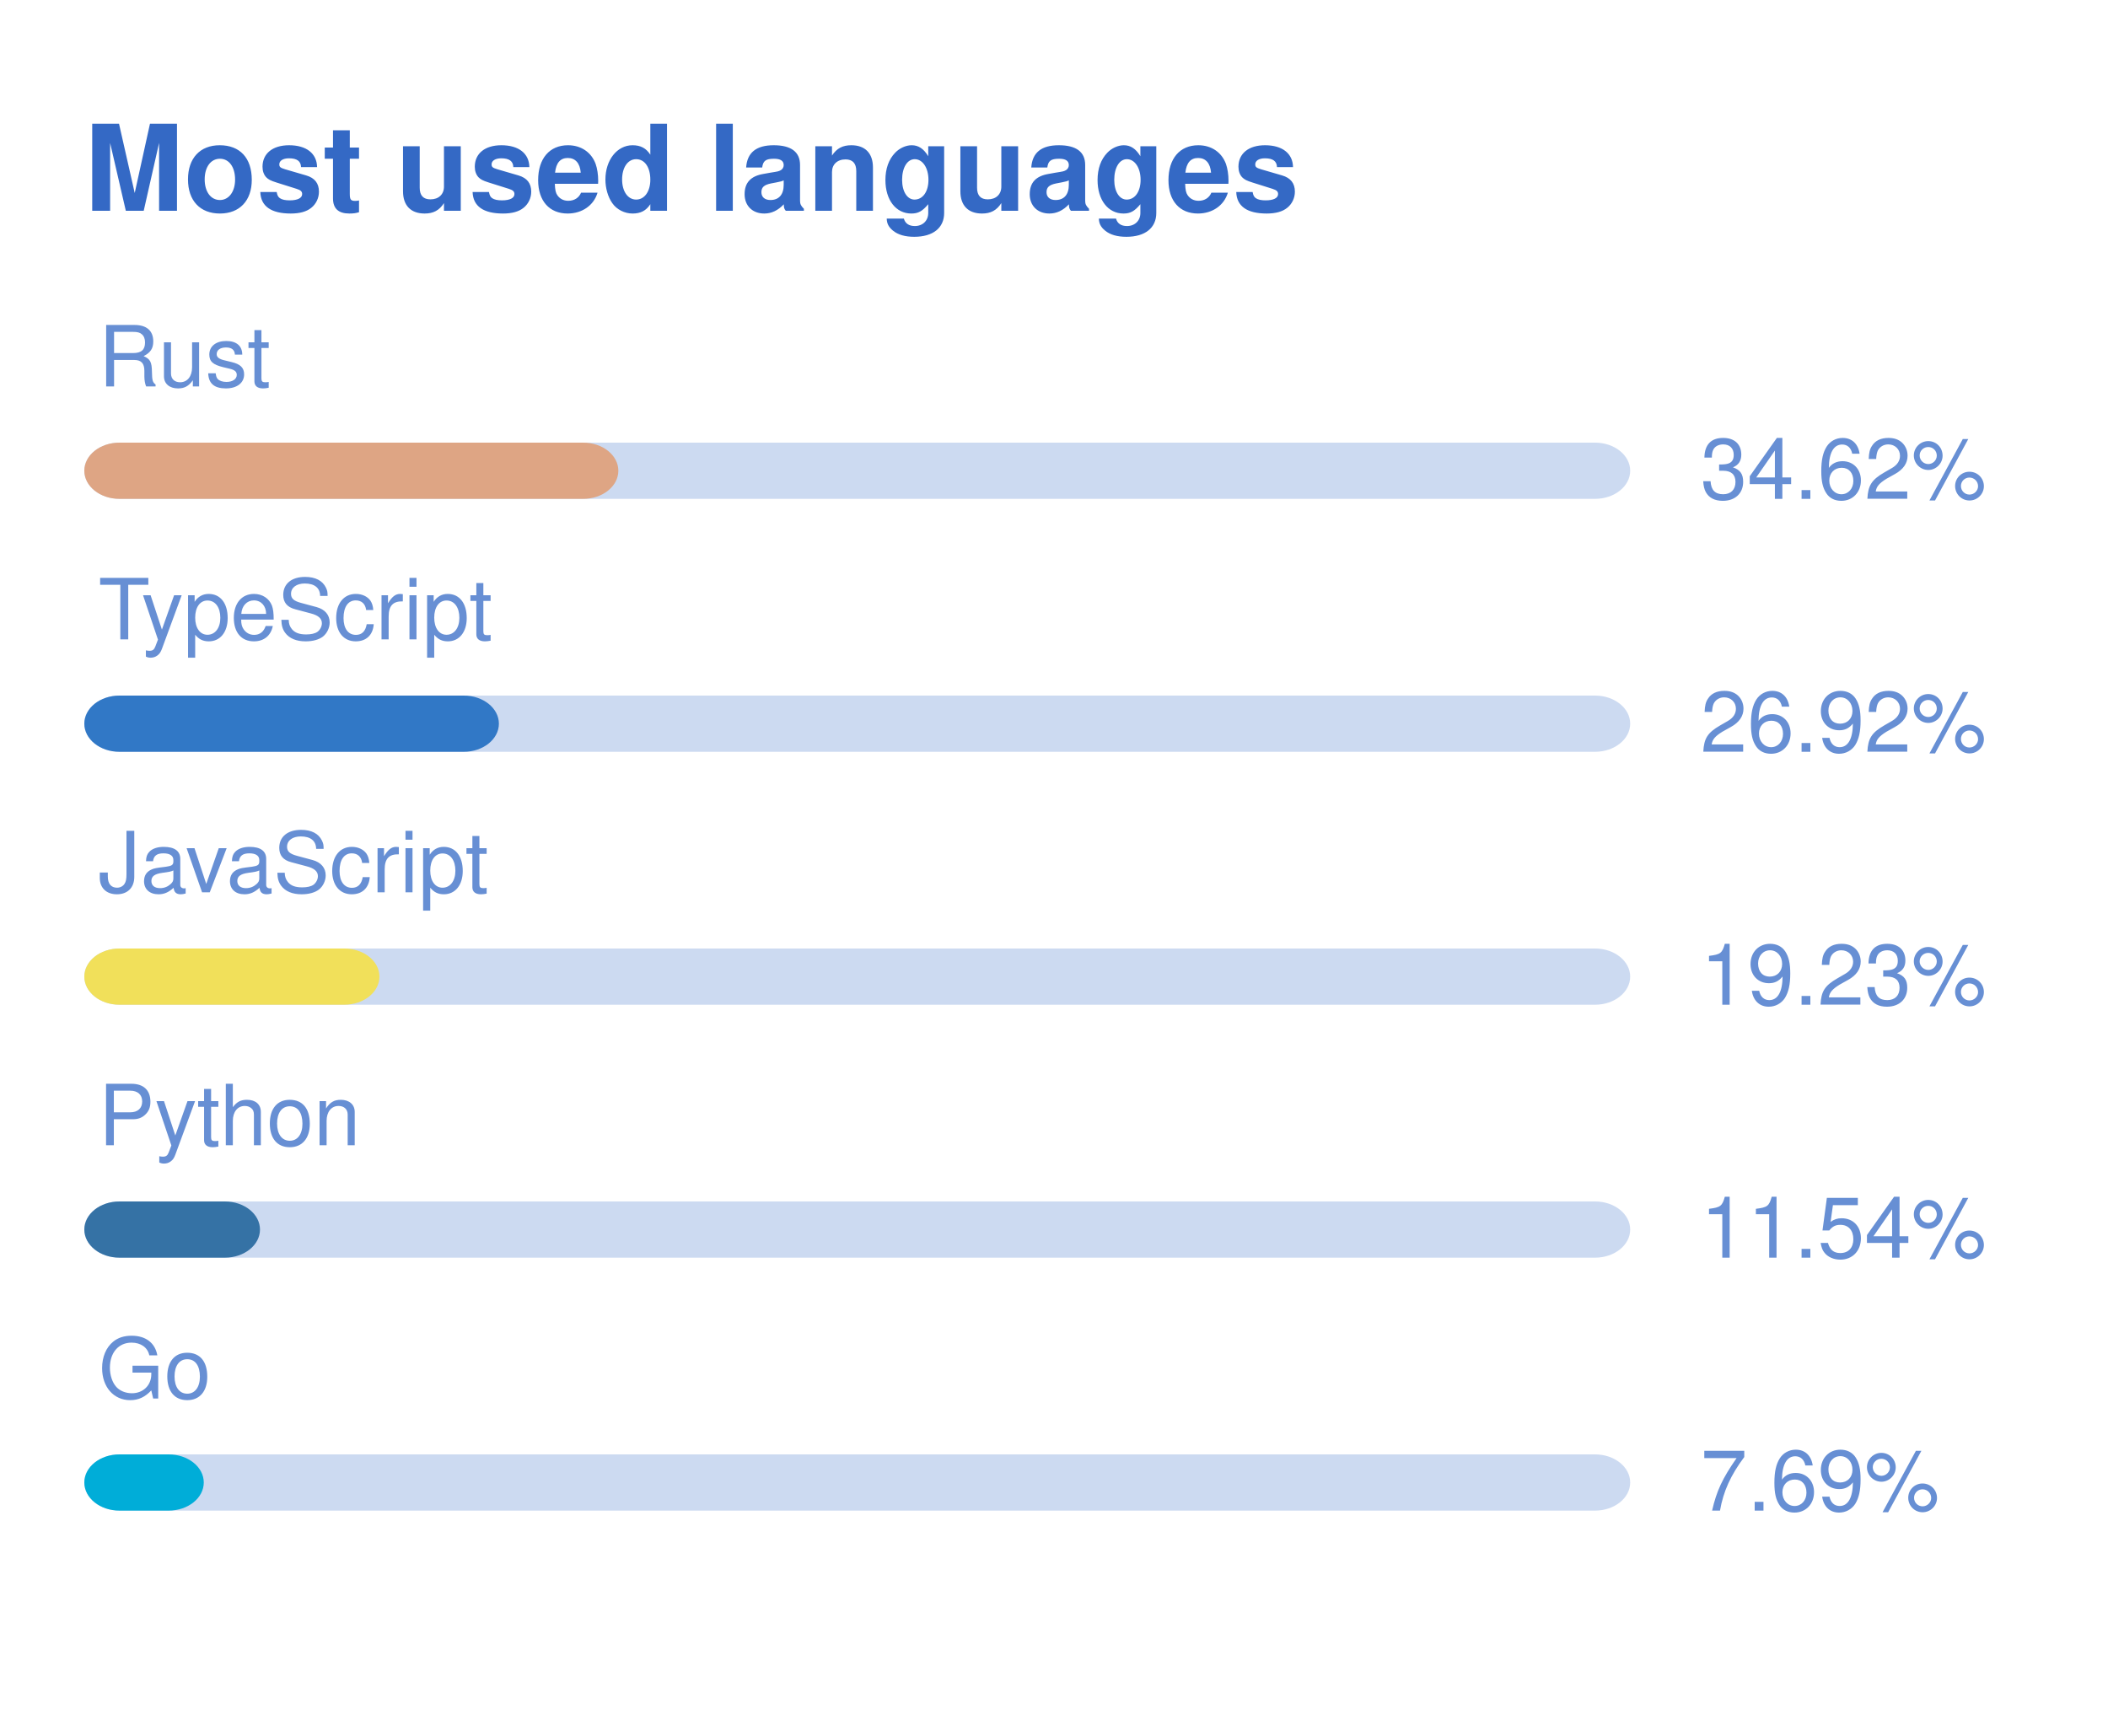
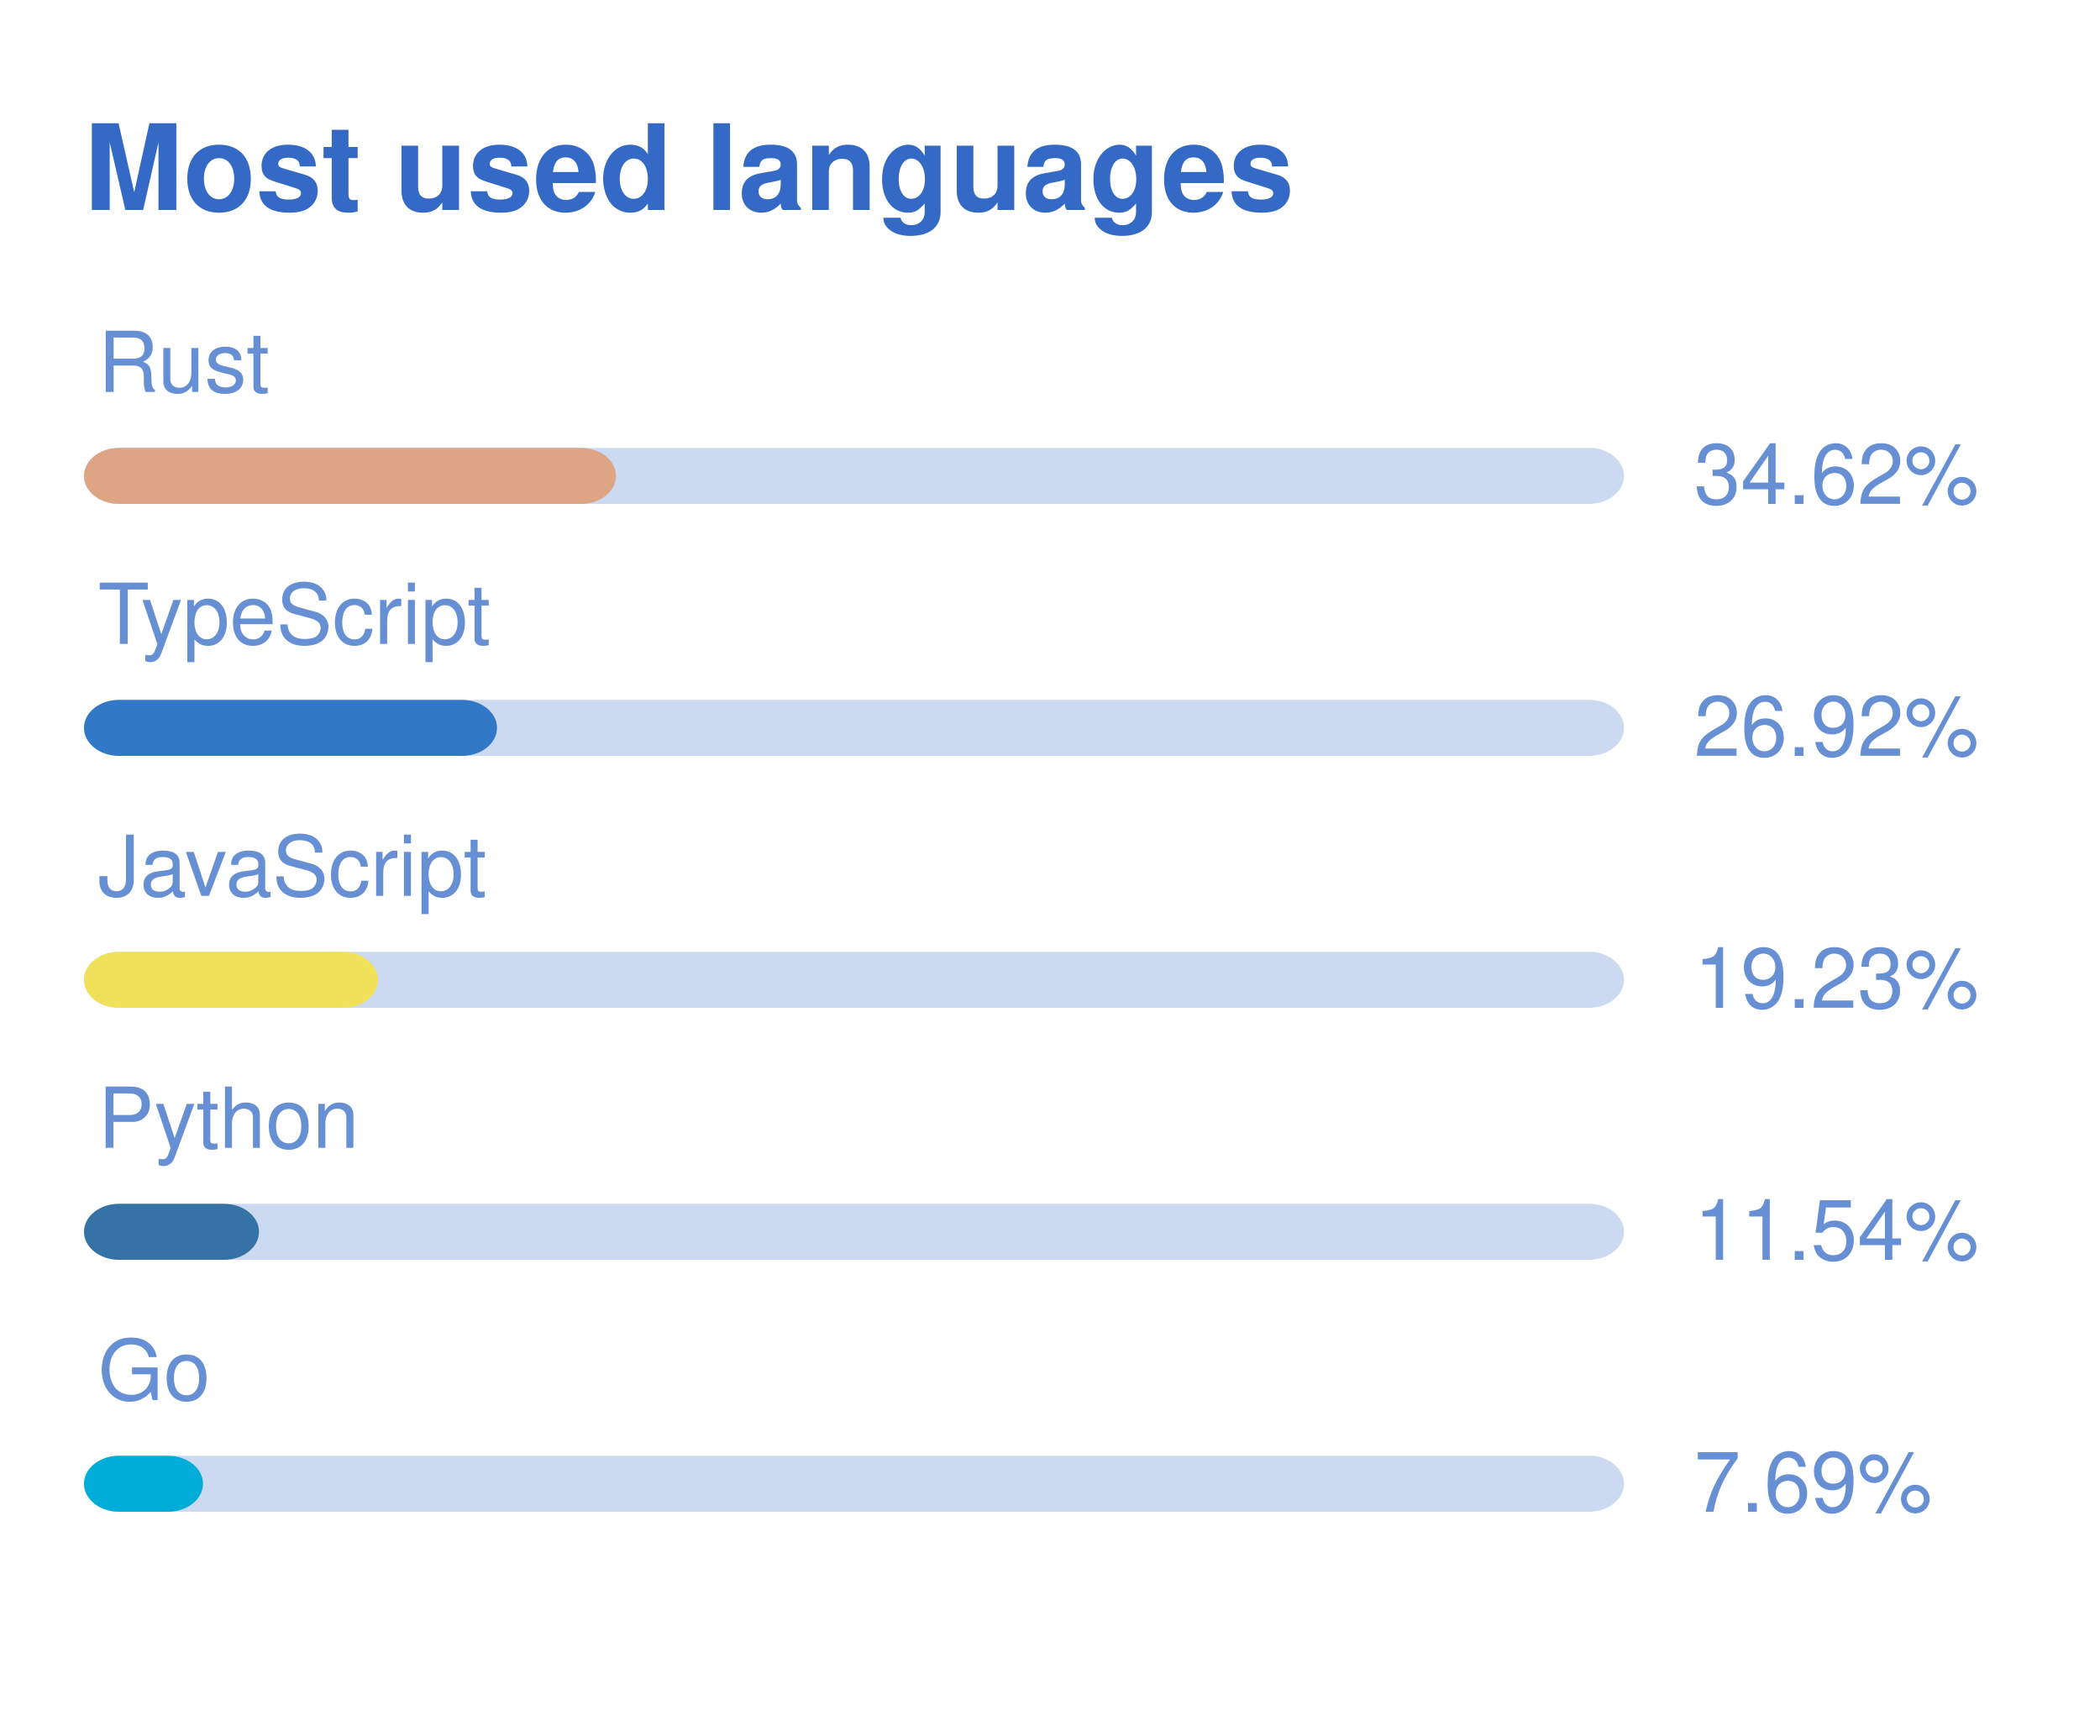
- <svg xmlns="http://www.w3.org/2000/svg" width="300" height="247" viewBox="0 0 300 247" fill="none" role="img" aria-labelledby="title-id" aria-describedby="description-id">
+ <svg xmlns="http://www.w3.org/2000/svg" width="300" height="248" viewBox="0 0 300 248" fill="none" role="img" aria-labelledby="title-id" aria-describedby="description-id">
  <style>
  /* 
    * Card styles for GitHub StatCrab
    * 
    * This file contains the styles for the base card component.
  */
  
  .title {
    font: 800 17px "Helvetica Neue", Helvetica, Arial, sans-serif;
  }
  
  .statsCard &gt; .row &gt; .label, .statsCard &gt; .row &gt; .value {
    font: 600 15px "Helvetica Neue", Helvetica, Arial, sans-serif;
  }
  
  .langsCard &gt; .row &gt; .label, .langsCard &gt; .row &gt; .value {
    font: 400 12px "Helvetica Neue", Helvetica, Arial, sans-serif;
  }
  
  /**
   * Transparent Blue theme.
   */
  
  .title {
    fill: #3469c5;
  }
  
  .label, .value {
    fill: #678fd4;
  }
  
  .icon {
    fill: #3469c5;
  }
  
  .background {
    fill: #ffffff00;
    stroke: #ccdaf1;
  }
  
  .progressBarBackground {
    fill: #ccdaf1;
  }
  </style>
  <g transform="translate(12, 30)">
    <text x="0" y="0" class="title">Most used languages</text>
  </g>
  <g class="langsCard" x="0" y="0">
    <g class="row">
-       <text x="14" y="55" class="label">Rust</text>
-       <text x="242" y="71" class="value">34.62%</text>
-       <svg width="220" x="12" y="63">
+       <text x="14" y="56" class="label">Rust</text>
+       <text x="242" y="72" class="value">34.62%</text>
+       <svg width="220" x="12" y="64">
        <rect rx="5" ry="5" x="0" y="0" width="220" height="8" class="progressBarBackground" />
        <rect rx="5" ry="5" x="0" y="0" width="76" height="8" fill="#dea584" />
      </svg>
    </g>
    <g class="row">
-       <text x="14" y="91" class="label">TypeScript</text>
-       <text x="242" y="107" class="value">26.92%</text>
-       <svg width="220" x="12" y="99">
+       <text x="14" y="92" class="label">TypeScript</text>
+       <text x="242" y="108" class="value">26.92%</text>
+       <svg width="220" x="12" y="100">
        <rect rx="5" ry="5" x="0" y="0" width="220" height="8" class="progressBarBackground" />
        <rect rx="5" ry="5" x="0" y="0" width="59" height="8" fill="#3178c6" />
      </svg>
    </g>
    <g class="row">
-       <text x="14" y="127" class="label">JavaScript</text>
-       <text x="242" y="143" class="value">19.23%</text>
-       <svg width="220" x="12" y="135">
+       <text x="14" y="128" class="label">JavaScript</text>
+       <text x="242" y="144" class="value">19.23%</text>
+       <svg width="220" x="12" y="136">
        <rect rx="5" ry="5" x="0" y="0" width="220" height="8" class="progressBarBackground" />
        <rect rx="5" ry="5" x="0" y="0" width="42" height="8" fill="#f1e05a" />
      </svg>
    </g>
    <g class="row">
-       <text x="14" y="163" class="label">Python</text>
-       <text x="242" y="179" class="value">11.54%</text>
-       <svg width="220" x="12" y="171">
+       <text x="14" y="164" class="label">Python</text>
+       <text x="242" y="180" class="value">11.54%</text>
+       <svg width="220" x="12" y="172">
        <rect rx="5" ry="5" x="0" y="0" width="220" height="8" class="progressBarBackground" />
        <rect rx="5" ry="5" x="0" y="0" width="25" height="8" fill="#3572A5" />
      </svg>
    </g>
    <g class="row">
-       <text x="14" y="199" class="label">Go</text>
-       <text x="242" y="215" class="value">7.69%</text>
-       <svg width="220" x="12" y="207">
+       <text x="14" y="200" class="label">Go</text>
+       <text x="242" y="216" class="value">7.69%</text>
+       <svg width="220" x="12" y="208">
        <rect rx="5" ry="5" x="0" y="0" width="220" height="8" class="progressBarBackground" />
        <rect rx="5" ry="5" x="0" y="0" width="17" height="8" fill="#00ADD8" />
      </svg>
    </g>
  </g>
</svg>
